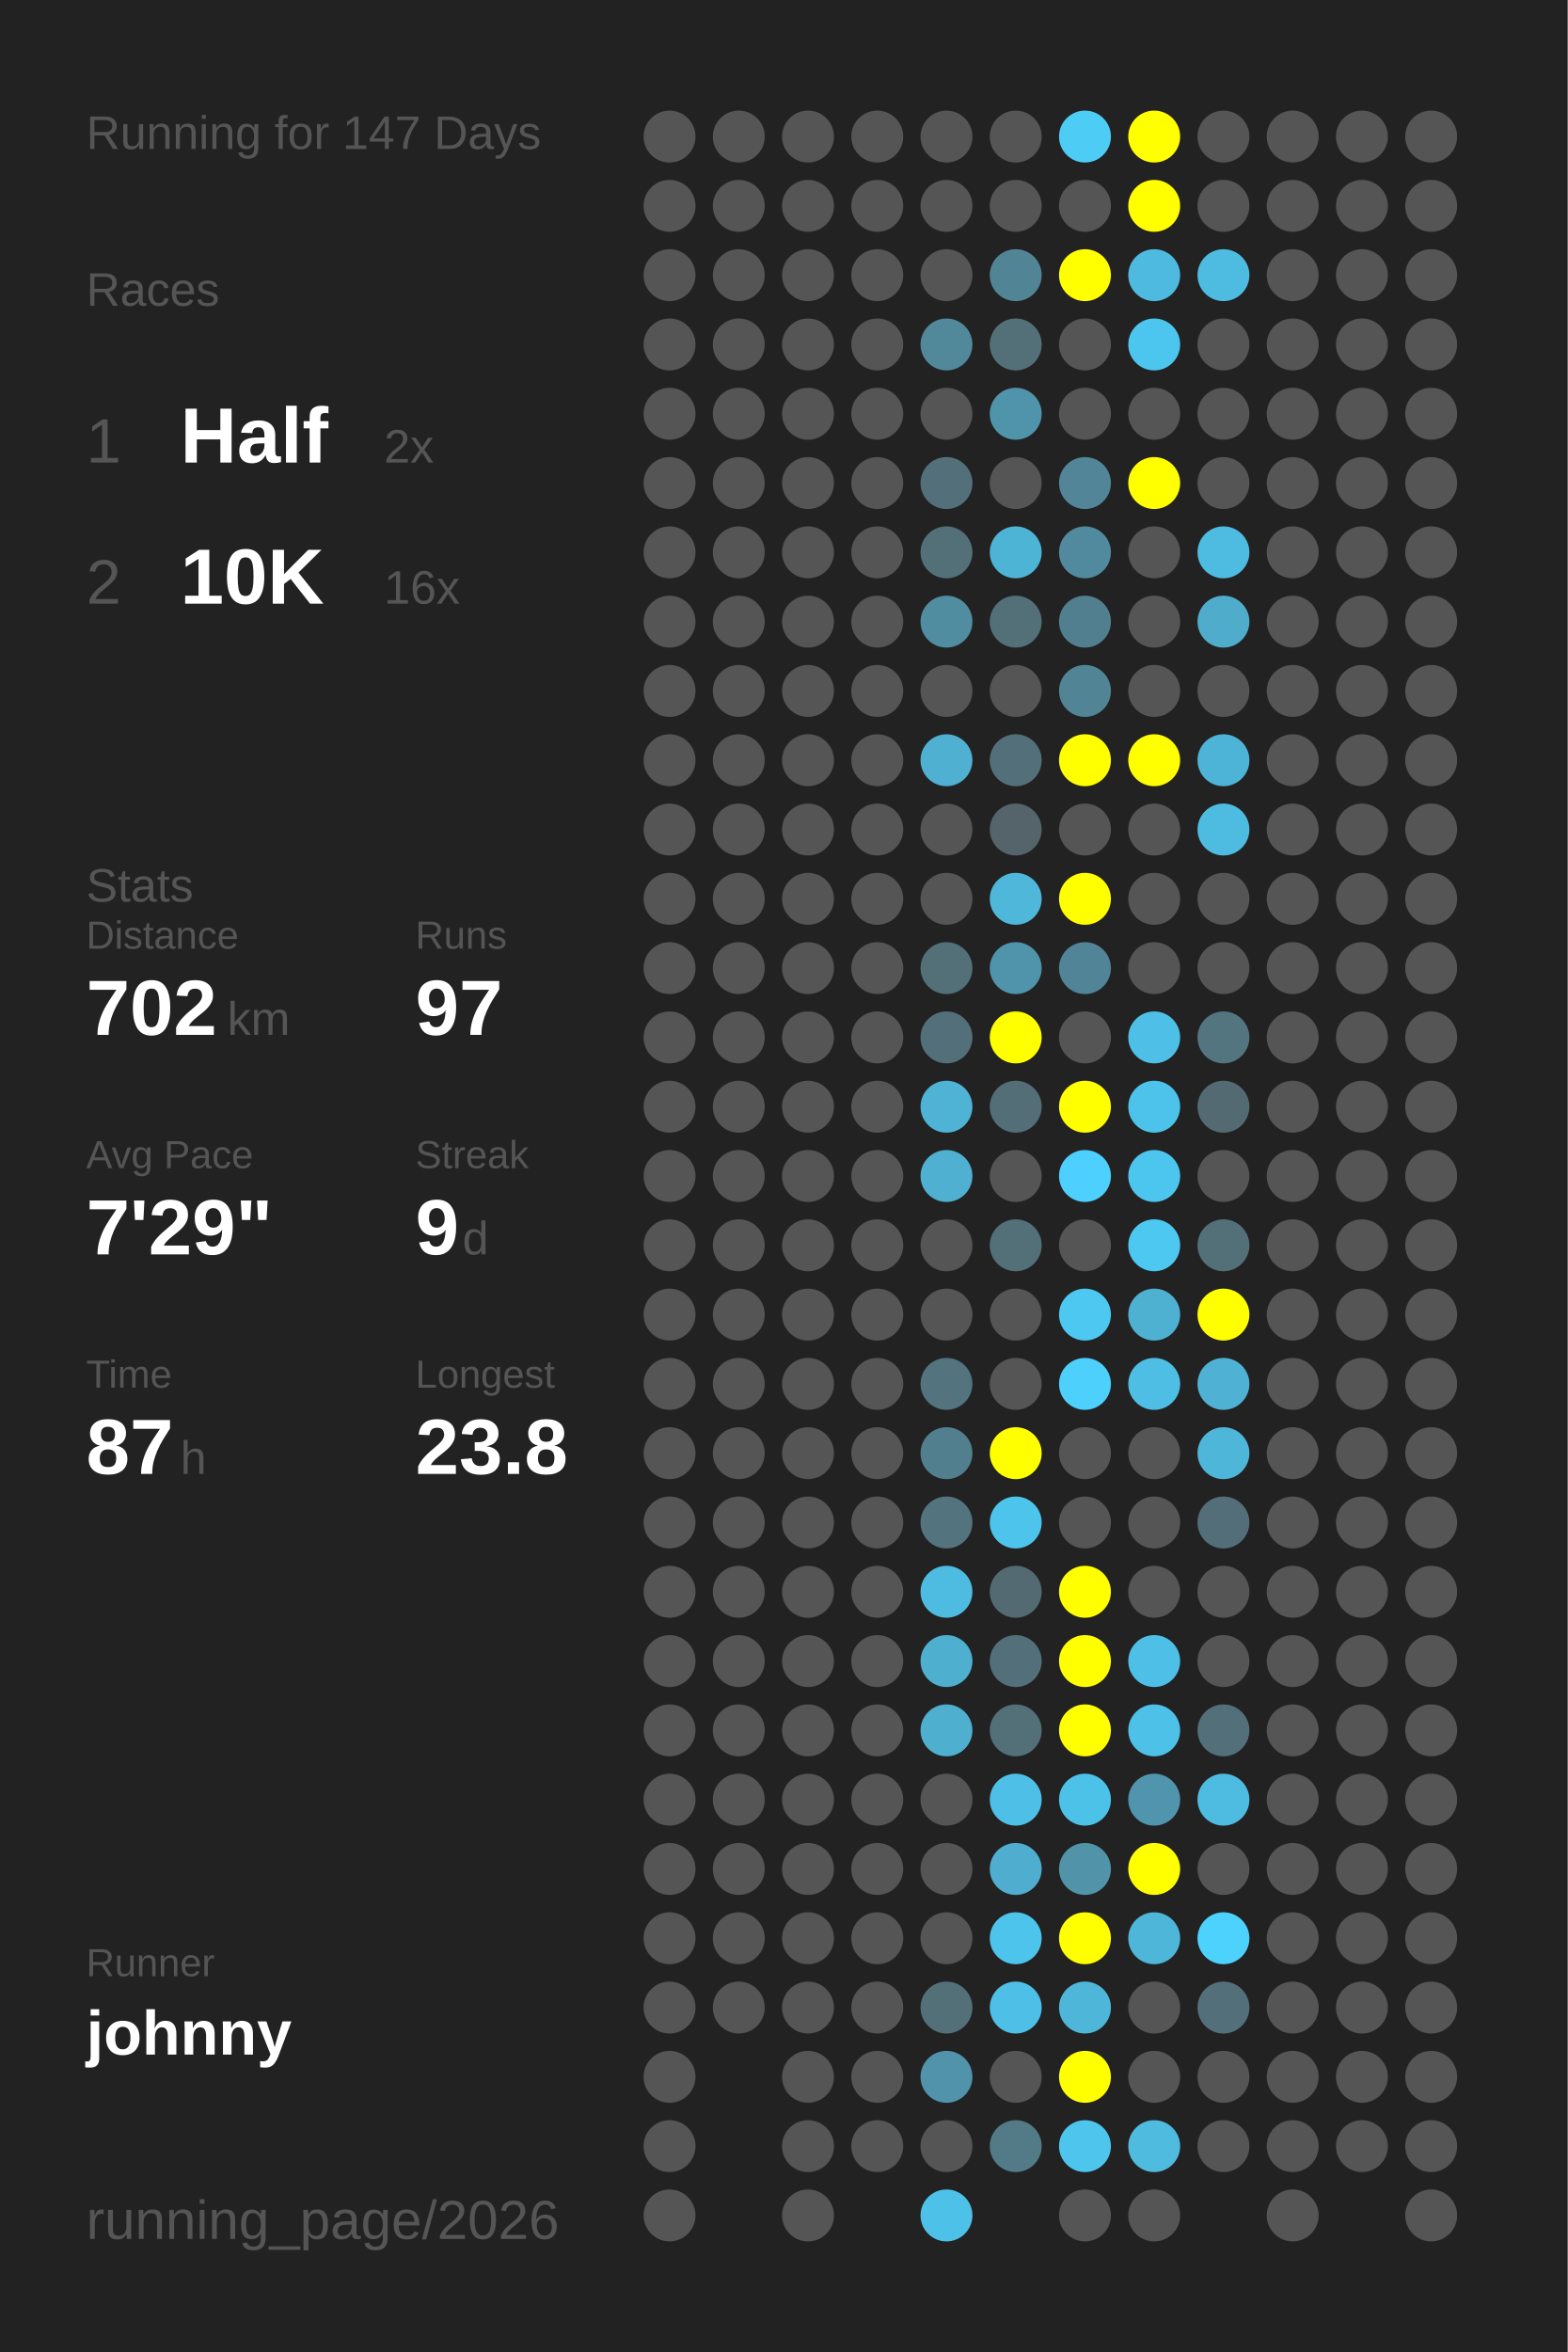
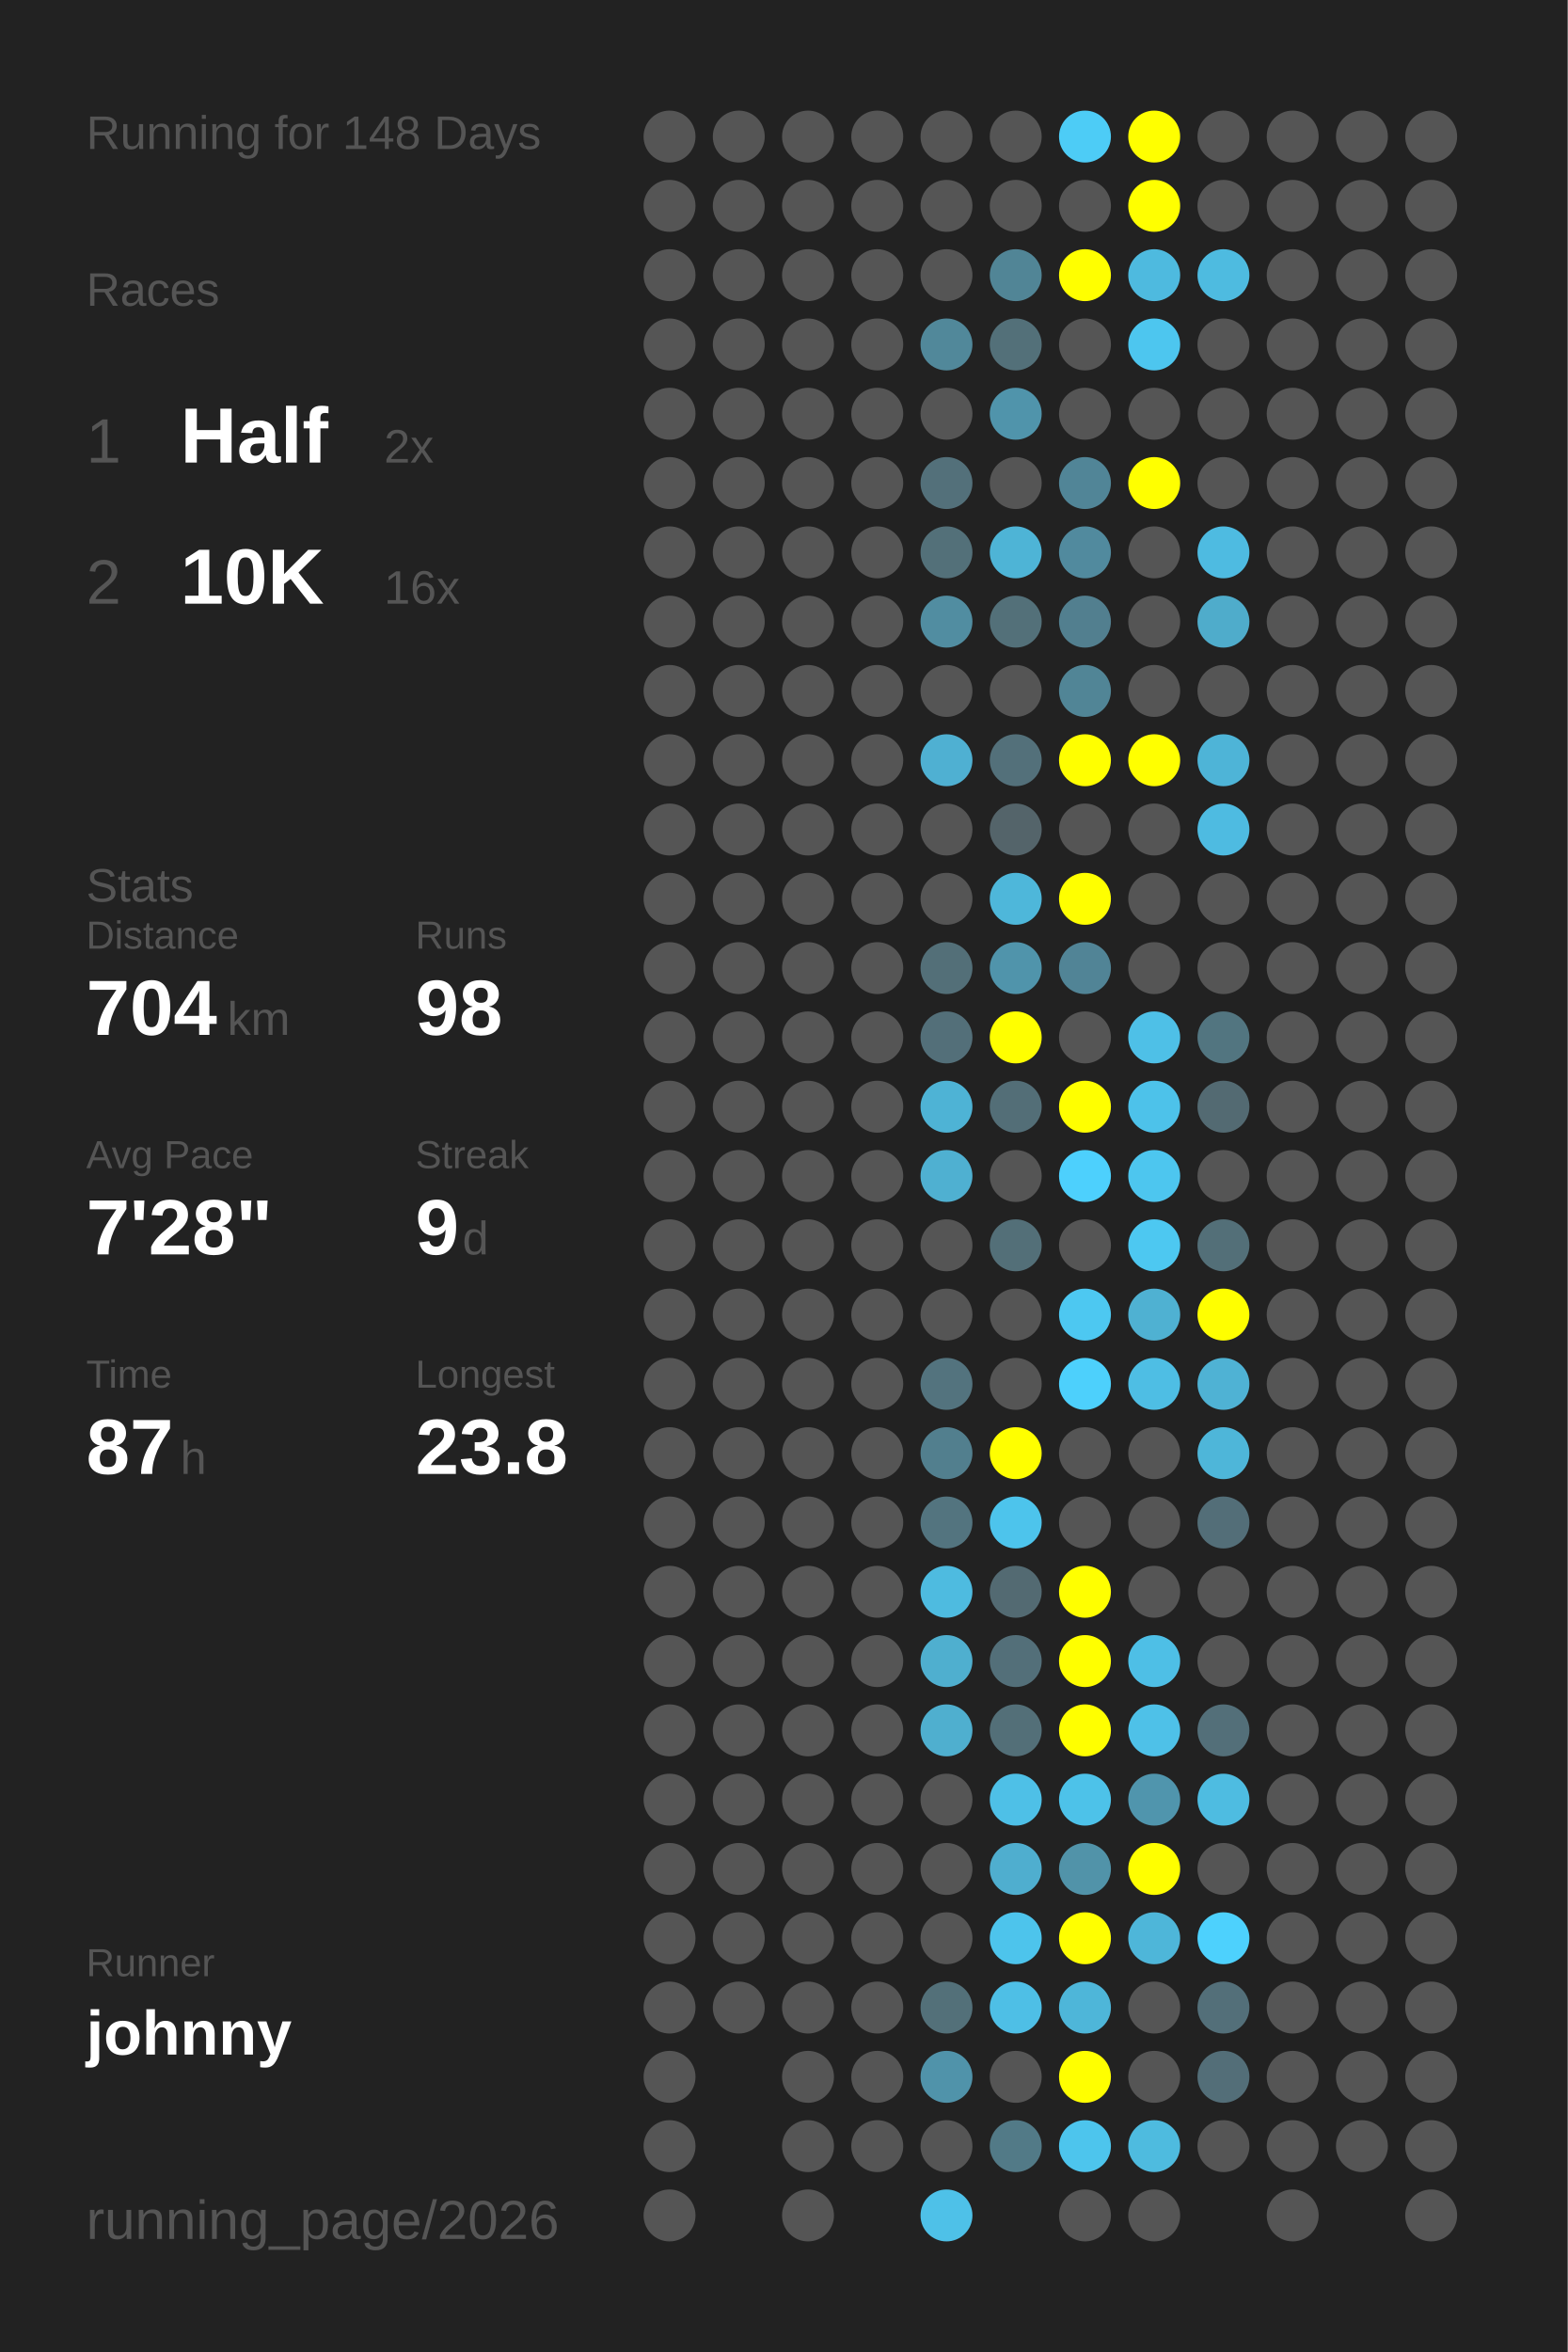
<svg xmlns="http://www.w3.org/2000/svg" baseProfile="full" height="300mm" version="1.1" viewBox="0,0,200,300" width="200mm">
  <defs />
  <rect fill="#222222" height="300" width="200" x="0" y="0" />
-   <text fill="#555555" style="font-size:6px; font-family:Arial;" x="11" y="19">Running for 147 Days</text>
+   <text fill="#555555" style="font-size:6px; font-family:Arial;" x="11" y="19">Running for 148 Days</text>
  <text fill="#555555" style="font-size:6px; font-family:Arial;" x="11" y="39">Races</text>
  <text fill="#555555" style="font-size:8px; font-family:Arial;" x="11" y="59">1</text>
  <text fill="#FFFFFF" style="font-size:10px; font-family:Arial; font-weight:bold;" x="23" y="59">Half</text>
  <text fill="#555555" style="font-size:6px; font-family:Arial;" x="49" y="59">2x</text>
  <text fill="#555555" style="font-size:8px; font-family:Arial;" x="11" y="77">2</text>
  <text fill="#FFFFFF" style="font-size:10px; font-family:Arial; font-weight:bold;" x="23" y="77">10K</text>
  <text fill="#555555" style="font-size:6px; font-family:Arial;" x="49" y="77">16x</text>
  <text fill="#555555" style="font-size:6px; font-family:Arial;" x="11" y="115">Stats</text>
  <text fill="#555555" style="font-size:5px; font-family:Arial;" x="11" y="121">Distance</text>
-   <text fill="#FFFFFF" style="font-size:10px; font-family:Arial; font-weight:bold;" x="11" y="132">702</text>
+   <text fill="#FFFFFF" style="font-size:10px; font-family:Arial; font-weight:bold;" x="11" y="132">704</text>
  <text fill="#555555" style="font-size:6px; font-family:Arial;" x="29" y="132">km</text>
  <text fill="#555555" style="font-size:5px; font-family:Arial;" x="53" y="121">Runs</text>
-   <text fill="#FFFFFF" style="font-size:10px; font-family:Arial; font-weight:bold;" x="53" y="132">97</text>
+   <text fill="#FFFFFF" style="font-size:10px; font-family:Arial; font-weight:bold;" x="53" y="132">98</text>
  <text fill="#555555" style="font-size:5px; font-family:Arial;" x="11" y="149">Avg Pace</text>
-   <text fill="#FFFFFF" style="font-size:10px; font-family:Arial; font-weight:bold;" x="11" y="160">7'29"</text>
+   <text fill="#FFFFFF" style="font-size:10px; font-family:Arial; font-weight:bold;" x="11" y="160">7'28"</text>
  <text fill="#555555" style="font-size:5px; font-family:Arial;" x="53" y="149">Streak</text>
  <text fill="#FFFFFF" style="font-size:10px; font-family:Arial; font-weight:bold;" x="53" y="160">9</text>
  <text fill="#555555" style="font-size:6px; font-family:Arial;" x="59" y="160">d</text>
  <text fill="#555555" style="font-size:5px; font-family:Arial;" x="11" y="177">Time</text>
  <text fill="#FFFFFF" style="font-size:10px; font-family:Arial; font-weight:bold;" x="11" y="188">87</text>
  <text fill="#555555" style="font-size:6px; font-family:Arial;" x="23" y="188">h</text>
  <text fill="#555555" style="font-size:5px; font-family:Arial;" x="53" y="177">Longest</text>
  <text fill="#FFFFFF" style="font-size:10px; font-family:Arial; font-weight:bold;" x="53" y="188">23.8</text>
  <text fill="#555555" style="font-size:5px; font-family:Arial;" x="11" y="252.065">Runner</text>
  <text fill="#FFFFFF" style="font-size:8px; font-family:Arial; font-weight:bold;" x="11" y="262.065">johnny</text>
  <text fill="#555555" style="font-size:7px; font-family:Arial;" x="11" y="285.581">running_page/2026</text>
  <circle cx="85.417" cy="17.419" fill="#555555" r="3.312" />
  <circle cx="85.417" cy="26.258" fill="#555555" r="3.312" />
  <circle cx="85.417" cy="35.097" fill="#555555" r="3.312" />
  <circle cx="85.417" cy="43.935" fill="#555555" r="3.312" />
  <circle cx="85.417" cy="52.774" fill="#555555" r="3.312" />
  <circle cx="85.417" cy="61.613" fill="#555555" r="3.312" />
  <circle cx="85.417" cy="70.452" fill="#555555" r="3.312" />
  <circle cx="85.417" cy="79.29" fill="#555555" r="3.312" />
  <circle cx="85.417" cy="88.129" fill="#555555" r="3.312" />
  <circle cx="85.417" cy="96.968" fill="#555555" r="3.312" />
  <circle cx="85.417" cy="105.806" fill="#555555" r="3.312" />
  <circle cx="85.417" cy="114.645" fill="#555555" r="3.312" />
  <circle cx="85.417" cy="123.484" fill="#555555" r="3.312" />
  <circle cx="85.417" cy="132.323" fill="#555555" r="3.312" />
  <circle cx="85.417" cy="141.161" fill="#555555" r="3.312" />
  <circle cx="85.417" cy="150" fill="#555555" r="3.312" />
  <circle cx="85.417" cy="158.839" fill="#555555" r="3.312" />
  <circle cx="85.417" cy="167.677" fill="#555555" r="3.312" />
  <circle cx="85.417" cy="176.516" fill="#555555" r="3.312" />
  <circle cx="85.417" cy="185.355" fill="#555555" r="3.312" />
  <circle cx="85.417" cy="194.194" fill="#555555" r="3.312" />
  <circle cx="85.417" cy="203.032" fill="#555555" r="3.312" />
  <circle cx="85.417" cy="211.871" fill="#555555" r="3.312" />
  <circle cx="85.417" cy="220.71" fill="#555555" r="3.312" />
  <circle cx="85.417" cy="229.548" fill="#555555" r="3.312" />
  <circle cx="85.417" cy="238.387" fill="#555555" r="3.312" />
  <circle cx="85.417" cy="247.226" fill="#555555" r="3.312" />
  <circle cx="85.417" cy="256.065" fill="#555555" r="3.312" />
  <circle cx="85.417" cy="264.903" fill="#555555" r="3.312" />
  <circle cx="85.417" cy="273.742" fill="#555555" r="3.312" />
  <circle cx="85.417" cy="282.581" fill="#555555" r="3.312" />
  <circle cx="94.25" cy="17.419" fill="#555555" r="3.312" />
  <circle cx="94.25" cy="26.258" fill="#555555" r="3.312" />
  <circle cx="94.25" cy="35.097" fill="#555555" r="3.312" />
  <circle cx="94.25" cy="43.935" fill="#555555" r="3.312" />
  <circle cx="94.25" cy="52.774" fill="#555555" r="3.312" />
  <circle cx="94.25" cy="61.613" fill="#555555" r="3.312" />
  <circle cx="94.25" cy="70.452" fill="#555555" r="3.312" />
  <circle cx="94.25" cy="79.29" fill="#555555" r="3.312" />
  <circle cx="94.25" cy="88.129" fill="#555555" r="3.312" />
  <circle cx="94.25" cy="96.968" fill="#555555" r="3.312" />
  <circle cx="94.25" cy="105.806" fill="#555555" r="3.312" />
  <circle cx="94.25" cy="114.645" fill="#555555" r="3.312" />
  <circle cx="94.25" cy="123.484" fill="#555555" r="3.312" />
  <circle cx="94.25" cy="132.323" fill="#555555" r="3.312" />
  <circle cx="94.25" cy="141.161" fill="#555555" r="3.312" />
  <circle cx="94.25" cy="150" fill="#555555" r="3.312" />
  <circle cx="94.25" cy="158.839" fill="#555555" r="3.312" />
  <circle cx="94.25" cy="167.677" fill="#555555" r="3.312" />
  <circle cx="94.25" cy="176.516" fill="#555555" r="3.312" />
  <circle cx="94.25" cy="185.355" fill="#555555" r="3.312" />
  <circle cx="94.25" cy="194.194" fill="#555555" r="3.312" />
  <circle cx="94.25" cy="203.032" fill="#555555" r="3.312" />
  <circle cx="94.25" cy="211.871" fill="#555555" r="3.312" />
  <circle cx="94.25" cy="220.71" fill="#555555" r="3.312" />
  <circle cx="94.25" cy="229.548" fill="#555555" r="3.312" />
  <circle cx="94.25" cy="238.387" fill="#555555" r="3.312" />
  <circle cx="94.25" cy="247.226" fill="#555555" r="3.312" />
  <circle cx="94.25" cy="256.065" fill="#555555" r="3.312" />
  <circle cx="103.083" cy="17.419" fill="#555555" r="3.312" />
  <circle cx="103.083" cy="26.258" fill="#555555" r="3.312" />
  <circle cx="103.083" cy="35.097" fill="#555555" r="3.312" />
  <circle cx="103.083" cy="43.935" fill="#555555" r="3.312" />
  <circle cx="103.083" cy="52.774" fill="#555555" r="3.312" />
  <circle cx="103.083" cy="61.613" fill="#555555" r="3.312" />
  <circle cx="103.083" cy="70.452" fill="#555555" r="3.312" />
  <circle cx="103.083" cy="79.29" fill="#555555" r="3.312" />
  <circle cx="103.083" cy="88.129" fill="#555555" r="3.312" />
  <circle cx="103.083" cy="96.968" fill="#555555" r="3.312" />
  <circle cx="103.083" cy="105.806" fill="#555555" r="3.312" />
  <circle cx="103.083" cy="114.645" fill="#555555" r="3.312" />
  <circle cx="103.083" cy="123.484" fill="#555555" r="3.312" />
  <circle cx="103.083" cy="132.323" fill="#555555" r="3.312" />
  <circle cx="103.083" cy="141.161" fill="#555555" r="3.312" />
  <circle cx="103.083" cy="150" fill="#555555" r="3.312" />
  <circle cx="103.083" cy="158.839" fill="#555555" r="3.312" />
  <circle cx="103.083" cy="167.677" fill="#555555" r="3.312" />
  <circle cx="103.083" cy="176.516" fill="#555555" r="3.312" />
  <circle cx="103.083" cy="185.355" fill="#555555" r="3.312" />
  <circle cx="103.083" cy="194.194" fill="#555555" r="3.312" />
  <circle cx="103.083" cy="203.032" fill="#555555" r="3.312" />
  <circle cx="103.083" cy="211.871" fill="#555555" r="3.312" />
  <circle cx="103.083" cy="220.71" fill="#555555" r="3.312" />
  <circle cx="103.083" cy="229.548" fill="#555555" r="3.312" />
  <circle cx="103.083" cy="238.387" fill="#555555" r="3.312" />
  <circle cx="103.083" cy="247.226" fill="#555555" r="3.312" />
  <circle cx="103.083" cy="256.065" fill="#555555" r="3.312" />
  <circle cx="103.083" cy="264.903" fill="#555555" r="3.312" />
  <circle cx="103.083" cy="273.742" fill="#555555" r="3.312" />
  <circle cx="103.083" cy="282.581" fill="#555555" r="3.312" />
  <circle cx="111.917" cy="17.419" fill="#555555" r="3.312" />
  <circle cx="111.917" cy="26.258" fill="#555555" r="3.312" />
  <circle cx="111.917" cy="35.097" fill="#555555" r="3.312" />
  <circle cx="111.917" cy="43.935" fill="#555555" r="3.312" />
  <circle cx="111.917" cy="52.774" fill="#555555" r="3.312" />
  <circle cx="111.917" cy="61.613" fill="#555555" r="3.312" />
  <circle cx="111.917" cy="70.452" fill="#555555" r="3.312" />
  <circle cx="111.917" cy="79.29" fill="#555555" r="3.312" />
  <circle cx="111.917" cy="88.129" fill="#555555" r="3.312" />
  <circle cx="111.917" cy="96.968" fill="#555555" r="3.312" />
  <circle cx="111.917" cy="105.806" fill="#555555" r="3.312" />
  <circle cx="111.917" cy="114.645" fill="#555555" r="3.312" />
  <circle cx="111.917" cy="123.484" fill="#555555" r="3.312" />
  <circle cx="111.917" cy="132.323" fill="#555555" r="3.312" />
  <circle cx="111.917" cy="141.161" fill="#555555" r="3.312" />
  <circle cx="111.917" cy="150" fill="#555555" r="3.312" />
  <circle cx="111.917" cy="158.839" fill="#555555" r="3.312" />
  <circle cx="111.917" cy="167.677" fill="#555555" r="3.312" />
  <circle cx="111.917" cy="176.516" fill="#555555" r="3.312" />
  <circle cx="111.917" cy="185.355" fill="#555555" r="3.312" />
  <circle cx="111.917" cy="194.194" fill="#555555" r="3.312" />
  <circle cx="111.917" cy="203.032" fill="#555555" r="3.312" />
  <circle cx="111.917" cy="211.871" fill="#555555" r="3.312" />
  <circle cx="111.917" cy="220.71" fill="#555555" r="3.312" />
  <circle cx="111.917" cy="229.548" fill="#555555" r="3.312" />
  <circle cx="111.917" cy="238.387" fill="#555555" r="3.312" />
  <circle cx="111.917" cy="247.226" fill="#555555" r="3.312" />
  <circle cx="111.917" cy="256.065" fill="#555555" r="3.312" />
  <circle cx="111.917" cy="264.903" fill="#555555" r="3.312" />
  <circle cx="111.917" cy="273.742" fill="#555555" r="3.312" />
  <circle cx="120.75" cy="17.419" fill="#555555" r="3.312" />
  <circle cx="120.75" cy="26.258" fill="#555555" r="3.312" />
  <circle cx="120.75" cy="35.097" fill="#555555" r="3.312" />
  <circle cx="120.75" cy="43.935" fill="#51889a" r="3.312" />
  <circle cx="120.75" cy="52.774" fill="#555555" r="3.312" />
  <circle cx="120.75" cy="61.613" fill="#53707a" r="3.312" />
  <circle cx="120.75" cy="70.452" fill="#537079" r="3.312" />
  <circle cx="120.75" cy="79.29" fill="#518da1" r="3.312" />
  <circle cx="120.75" cy="88.129" fill="#555555" r="3.312" />
  <circle cx="120.75" cy="96.968" fill="#4fb0d2" r="3.312" />
  <circle cx="120.75" cy="105.806" fill="#555555" r="3.312" />
  <circle cx="120.75" cy="114.645" fill="#555555" r="3.312" />
  <circle cx="120.75" cy="123.484" fill="#536f78" r="3.312" />
  <circle cx="120.75" cy="132.323" fill="#536f79" r="3.312" />
  <circle cx="120.75" cy="141.161" fill="#4eb3d5" r="3.312" />
  <circle cx="120.75" cy="150" fill="#4fb0d1" r="3.312" />
  <circle cx="120.75" cy="158.839" fill="#555555" r="3.312" />
  <circle cx="120.75" cy="167.677" fill="#555555" r="3.312" />
  <circle cx="120.75" cy="176.516" fill="#53737e" r="3.312" />
  <circle cx="120.75" cy="185.355" fill="#527f8e" r="3.312" />
  <circle cx="120.75" cy="194.194" fill="#53747f" r="3.312" />
  <circle cx="120.75" cy="203.032" fill="#4ebbe0" r="3.312" />
  <circle cx="120.75" cy="211.871" fill="#4fafcf" r="3.312" />
  <circle cx="120.75" cy="220.71" fill="#4fafcf" r="3.312" />
  <circle cx="120.75" cy="229.548" fill="#555555" r="3.312" />
  <circle cx="120.75" cy="238.387" fill="#555555" r="3.312" />
  <circle cx="120.75" cy="247.226" fill="#555555" r="3.312" />
  <circle cx="120.75" cy="256.065" fill="#537079" r="3.312" />
  <circle cx="120.75" cy="264.903" fill="#5093aa" r="3.312" />
  <circle cx="120.75" cy="273.742" fill="#555555" r="3.312" />
  <circle cx="120.75" cy="282.581" fill="#4ec1e8" r="3.312" />
  <circle cx="129.583" cy="17.419" fill="#555555" r="3.312" />
  <circle cx="129.583" cy="26.258" fill="#555555" r="3.312" />
  <circle cx="129.583" cy="35.097" fill="#518596" r="3.312" />
  <circle cx="129.583" cy="43.935" fill="#537079" r="3.312" />
  <circle cx="129.583" cy="52.774" fill="#5094ab" r="3.312" />
  <circle cx="129.583" cy="61.613" fill="#555555" r="3.312" />
  <circle cx="129.583" cy="70.452" fill="#4eb4d6" r="3.312" />
  <circle cx="129.583" cy="79.29" fill="#537079" r="3.312" />
  <circle cx="129.583" cy="88.129" fill="#555555" r="3.312" />
  <circle cx="129.583" cy="96.968" fill="#53707a" r="3.312" />
  <circle cx="129.583" cy="105.806" fill="#54646a" r="3.312" />
  <circle cx="129.583" cy="114.645" fill="#4eb7da" r="3.312" />
  <circle cx="129.583" cy="123.484" fill="#5094ab" r="3.312" />
  <circle cx="129.583" cy="132.323" fill="#FFFF00" r="3.312" />
  <circle cx="129.583" cy="141.161" fill="#536e77" r="3.312" />
  <circle cx="129.583" cy="150" fill="#555555" r="3.312" />
  <circle cx="129.583" cy="158.839" fill="#536f78" r="3.312" />
  <circle cx="129.583" cy="167.677" fill="#555555" r="3.312" />
  <circle cx="129.583" cy="176.516" fill="#555555" r="3.312" />
  <circle cx="129.583" cy="185.355" fill="#FFFF00" r="3.312" />
  <circle cx="129.583" cy="194.194" fill="#4dc4ec" r="3.312" />
  <circle cx="129.583" cy="203.032" fill="#536a72" r="3.312" />
  <circle cx="129.583" cy="211.871" fill="#536f79" r="3.312" />
  <circle cx="129.583" cy="220.71" fill="#536f78" r="3.312" />
  <circle cx="129.583" cy="229.548" fill="#4ec0e7" r="3.312" />
  <circle cx="129.583" cy="238.387" fill="#4faecf" r="3.312" />
  <circle cx="129.583" cy="247.226" fill="#4dc4ec" r="3.312" />
  <circle cx="129.583" cy="256.065" fill="#4ebfe6" r="3.312" />
  <circle cx="129.583" cy="264.903" fill="#555555" r="3.312" />
  <circle cx="129.583" cy="273.742" fill="#527a87" r="3.312" />
  <circle cx="138.417" cy="17.419" fill="#4dccf6" r="3.312" />
  <circle cx="138.417" cy="26.258" fill="#555555" r="3.312" />
  <circle cx="138.417" cy="35.097" fill="#FFFF00" r="3.312" />
  <circle cx="138.417" cy="43.935" fill="#555555" r="3.312" />
  <circle cx="138.417" cy="52.774" fill="#555555" r="3.312" />
  <circle cx="138.417" cy="61.613" fill="#518597" r="3.312" />
  <circle cx="138.417" cy="70.452" fill="#518a9e" r="3.312" />
  <circle cx="138.417" cy="79.29" fill="#527f8f" r="3.312" />
  <circle cx="138.417" cy="88.129" fill="#518596" r="3.312" />
  <circle cx="138.417" cy="96.968" fill="#FFFF00" r="3.312" />
  <circle cx="138.417" cy="105.806" fill="#555555" r="3.312" />
  <circle cx="138.417" cy="114.645" fill="#FFFF00" r="3.312" />
  <circle cx="138.417" cy="123.484" fill="#518496" r="3.312" />
  <circle cx="138.417" cy="132.323" fill="#555555" r="3.312" />
  <circle cx="138.417" cy="141.161" fill="#FFFF00" r="3.312" />
  <circle cx="138.417" cy="150" fill="#4dd0fd" r="3.312" />
  <circle cx="138.417" cy="158.839" fill="#555555" r="3.312" />
  <circle cx="138.417" cy="167.677" fill="#4dc8f1" r="3.312" />
  <circle cx="138.417" cy="176.516" fill="#4dd0fc" r="3.312" />
  <circle cx="138.417" cy="185.355" fill="#555555" r="3.312" />
  <circle cx="138.417" cy="194.194" fill="#555555" r="3.312" />
  <circle cx="138.417" cy="203.032" fill="#FFFF00" r="3.312" />
  <circle cx="138.417" cy="211.871" fill="#FFFF00" r="3.312" />
  <circle cx="138.417" cy="220.71" fill="#FFFF00" r="3.312" />
  <circle cx="138.417" cy="229.548" fill="#4dc2e9" r="3.312" />
  <circle cx="138.417" cy="238.387" fill="#5193a9" r="3.312" />
  <circle cx="138.417" cy="247.226" fill="#FFFF00" r="3.312" />
  <circle cx="138.417" cy="256.065" fill="#4eb6d9" r="3.312" />
  <circle cx="138.417" cy="264.903" fill="#FFFF00" r="3.312" />
  <circle cx="138.417" cy="273.742" fill="#4dc5ed" r="3.312" />
  <circle cx="138.417" cy="282.581" fill="#555555" r="3.312" />
  <circle cx="147.25" cy="17.419" fill="#FFFF00" r="3.312" />
  <circle cx="147.25" cy="26.258" fill="#FFFF00" r="3.312" />
  <circle cx="147.25" cy="35.097" fill="#4ebadf" r="3.312" />
  <circle cx="147.25" cy="43.935" fill="#4dc6ef" r="3.312" />
  <circle cx="147.25" cy="52.774" fill="#555555" r="3.312" />
  <circle cx="147.25" cy="61.613" fill="#FFFF00" r="3.312" />
  <circle cx="147.25" cy="70.452" fill="#555555" r="3.312" />
  <circle cx="147.25" cy="79.29" fill="#555555" r="3.312" />
  <circle cx="147.25" cy="88.129" fill="#555555" r="3.312" />
  <circle cx="147.25" cy="96.968" fill="#FFFF00" r="3.312" />
  <circle cx="147.25" cy="105.806" fill="#555555" r="3.312" />
  <circle cx="147.25" cy="114.645" fill="#555555" r="3.312" />
  <circle cx="147.25" cy="123.484" fill="#555555" r="3.312" />
  <circle cx="147.25" cy="132.323" fill="#4ec0e7" r="3.312" />
  <circle cx="147.25" cy="141.161" fill="#4dc2ea" r="3.312" />
  <circle cx="147.25" cy="150" fill="#4dc6ef" r="3.312" />
  <circle cx="147.25" cy="158.839" fill="#4dc8f1" r="3.312" />
  <circle cx="147.25" cy="167.677" fill="#4fb1d2" r="3.312" />
  <circle cx="147.25" cy="176.516" fill="#4ebee4" r="3.312" />
  <circle cx="147.25" cy="185.355" fill="#555555" r="3.312" />
  <circle cx="147.25" cy="194.194" fill="#555555" r="3.312" />
  <circle cx="147.25" cy="203.032" fill="#555555" r="3.312" />
  <circle cx="147.25" cy="211.871" fill="#4ebfe6" r="3.312" />
  <circle cx="147.25" cy="220.71" fill="#4ec1e8" r="3.312" />
  <circle cx="147.25" cy="229.548" fill="#5095ad" r="3.312" />
  <circle cx="147.25" cy="238.387" fill="#FFFF00" r="3.312" />
  <circle cx="147.25" cy="247.226" fill="#4eb6d9" r="3.312" />
  <circle cx="147.25" cy="256.065" fill="#555555" r="3.312" />
  <circle cx="147.25" cy="264.903" fill="#555555" r="3.312" />
  <circle cx="147.25" cy="273.742" fill="#4ebbdf" r="3.312" />
  <circle cx="147.25" cy="282.581" fill="#555555" r="3.312" />
  <circle cx="156.083" cy="17.419" fill="#555555" r="3.312" />
  <circle cx="156.083" cy="26.258" fill="#555555" r="3.312" />
  <circle cx="156.083" cy="35.097" fill="#4ebbe0" r="3.312" />
  <circle cx="156.083" cy="43.935" fill="#555555" r="3.312" />
  <circle cx="156.083" cy="52.774" fill="#555555" r="3.312" />
  <circle cx="156.083" cy="61.613" fill="#555555" r="3.312" />
  <circle cx="156.083" cy="70.452" fill="#4ebbe1" r="3.312" />
  <circle cx="156.083" cy="79.29" fill="#4faccb" r="3.312" />
  <circle cx="156.083" cy="88.129" fill="#555555" r="3.312" />
  <circle cx="156.083" cy="96.968" fill="#4eb4d7" r="3.312" />
  <circle cx="156.083" cy="105.806" fill="#4ebbe1" r="3.312" />
  <circle cx="156.083" cy="114.645" fill="#555555" r="3.312" />
  <circle cx="156.083" cy="123.484" fill="#555555" r="3.312" />
  <circle cx="156.083" cy="132.323" fill="#527580" r="3.312" />
  <circle cx="156.083" cy="141.161" fill="#536a72" r="3.312" />
  <circle cx="156.083" cy="150" fill="#555555" r="3.312" />
  <circle cx="156.083" cy="158.839" fill="#536f78" r="3.312" />
  <circle cx="156.083" cy="167.677" fill="#FFFF00" r="3.312" />
  <circle cx="156.083" cy="176.516" fill="#4fb2d4" r="3.312" />
  <circle cx="156.083" cy="185.355" fill="#4eb6d9" r="3.312" />
  <circle cx="156.083" cy="194.194" fill="#536e78" r="3.312" />
  <circle cx="156.083" cy="203.032" fill="#555555" r="3.312" />
  <circle cx="156.083" cy="211.871" fill="#555555" r="3.312" />
  <circle cx="156.083" cy="220.71" fill="#536f79" r="3.312" />
  <circle cx="156.083" cy="229.548" fill="#4ebce1" r="3.312" />
  <circle cx="156.083" cy="238.387" fill="#555555" r="3.312" />
  <circle cx="156.083" cy="247.226" fill="#4dd1fd" r="3.312" />
  <circle cx="156.083" cy="256.065" fill="#536f79" r="3.312" />
-   <circle cx="156.083" cy="264.903" fill="#555555" r="3.312" />
+   <circle cx="156.083" cy="264.903" fill="#536e78" r="3.312" />
  <circle cx="156.083" cy="273.742" fill="#555555" r="3.312" />
  <circle cx="164.917" cy="17.419" fill="#555555" r="3.312" />
  <circle cx="164.917" cy="26.258" fill="#555555" r="3.312" />
  <circle cx="164.917" cy="35.097" fill="#555555" r="3.312" />
  <circle cx="164.917" cy="43.935" fill="#555555" r="3.312" />
  <circle cx="164.917" cy="52.774" fill="#555555" r="3.312" />
  <circle cx="164.917" cy="61.613" fill="#555555" r="3.312" />
  <circle cx="164.917" cy="70.452" fill="#555555" r="3.312" />
  <circle cx="164.917" cy="79.29" fill="#555555" r="3.312" />
  <circle cx="164.917" cy="88.129" fill="#555555" r="3.312" />
  <circle cx="164.917" cy="96.968" fill="#555555" r="3.312" />
  <circle cx="164.917" cy="105.806" fill="#555555" r="3.312" />
  <circle cx="164.917" cy="114.645" fill="#555555" r="3.312" />
  <circle cx="164.917" cy="123.484" fill="#555555" r="3.312" />
  <circle cx="164.917" cy="132.323" fill="#555555" r="3.312" />
  <circle cx="164.917" cy="141.161" fill="#555555" r="3.312" />
  <circle cx="164.917" cy="150" fill="#555555" r="3.312" />
  <circle cx="164.917" cy="158.839" fill="#555555" r="3.312" />
  <circle cx="164.917" cy="167.677" fill="#555555" r="3.312" />
  <circle cx="164.917" cy="176.516" fill="#555555" r="3.312" />
  <circle cx="164.917" cy="185.355" fill="#555555" r="3.312" />
  <circle cx="164.917" cy="194.194" fill="#555555" r="3.312" />
  <circle cx="164.917" cy="203.032" fill="#555555" r="3.312" />
  <circle cx="164.917" cy="211.871" fill="#555555" r="3.312" />
  <circle cx="164.917" cy="220.71" fill="#555555" r="3.312" />
  <circle cx="164.917" cy="229.548" fill="#555555" r="3.312" />
  <circle cx="164.917" cy="238.387" fill="#555555" r="3.312" />
  <circle cx="164.917" cy="247.226" fill="#555555" r="3.312" />
  <circle cx="164.917" cy="256.065" fill="#555555" r="3.312" />
  <circle cx="164.917" cy="264.903" fill="#555555" r="3.312" />
  <circle cx="164.917" cy="273.742" fill="#555555" r="3.312" />
  <circle cx="164.917" cy="282.581" fill="#555555" r="3.312" />
  <circle cx="173.75" cy="17.419" fill="#555555" r="3.312" />
  <circle cx="173.75" cy="26.258" fill="#555555" r="3.312" />
  <circle cx="173.75" cy="35.097" fill="#555555" r="3.312" />
  <circle cx="173.75" cy="43.935" fill="#555555" r="3.312" />
  <circle cx="173.75" cy="52.774" fill="#555555" r="3.312" />
  <circle cx="173.75" cy="61.613" fill="#555555" r="3.312" />
  <circle cx="173.75" cy="70.452" fill="#555555" r="3.312" />
  <circle cx="173.75" cy="79.29" fill="#555555" r="3.312" />
  <circle cx="173.75" cy="88.129" fill="#555555" r="3.312" />
  <circle cx="173.75" cy="96.968" fill="#555555" r="3.312" />
  <circle cx="173.75" cy="105.806" fill="#555555" r="3.312" />
  <circle cx="173.75" cy="114.645" fill="#555555" r="3.312" />
  <circle cx="173.75" cy="123.484" fill="#555555" r="3.312" />
  <circle cx="173.75" cy="132.323" fill="#555555" r="3.312" />
  <circle cx="173.75" cy="141.161" fill="#555555" r="3.312" />
  <circle cx="173.75" cy="150" fill="#555555" r="3.312" />
  <circle cx="173.75" cy="158.839" fill="#555555" r="3.312" />
  <circle cx="173.75" cy="167.677" fill="#555555" r="3.312" />
  <circle cx="173.75" cy="176.516" fill="#555555" r="3.312" />
  <circle cx="173.75" cy="185.355" fill="#555555" r="3.312" />
  <circle cx="173.75" cy="194.194" fill="#555555" r="3.312" />
  <circle cx="173.75" cy="203.032" fill="#555555" r="3.312" />
  <circle cx="173.75" cy="211.871" fill="#555555" r="3.312" />
  <circle cx="173.75" cy="220.71" fill="#555555" r="3.312" />
  <circle cx="173.75" cy="229.548" fill="#555555" r="3.312" />
  <circle cx="173.75" cy="238.387" fill="#555555" r="3.312" />
  <circle cx="173.75" cy="247.226" fill="#555555" r="3.312" />
  <circle cx="173.75" cy="256.065" fill="#555555" r="3.312" />
  <circle cx="173.75" cy="264.903" fill="#555555" r="3.312" />
  <circle cx="173.75" cy="273.742" fill="#555555" r="3.312" />
  <circle cx="182.583" cy="17.419" fill="#555555" r="3.312" />
  <circle cx="182.583" cy="26.258" fill="#555555" r="3.312" />
  <circle cx="182.583" cy="35.097" fill="#555555" r="3.312" />
  <circle cx="182.583" cy="43.935" fill="#555555" r="3.312" />
  <circle cx="182.583" cy="52.774" fill="#555555" r="3.312" />
  <circle cx="182.583" cy="61.613" fill="#555555" r="3.312" />
  <circle cx="182.583" cy="70.452" fill="#555555" r="3.312" />
  <circle cx="182.583" cy="79.29" fill="#555555" r="3.312" />
  <circle cx="182.583" cy="88.129" fill="#555555" r="3.312" />
  <circle cx="182.583" cy="96.968" fill="#555555" r="3.312" />
  <circle cx="182.583" cy="105.806" fill="#555555" r="3.312" />
  <circle cx="182.583" cy="114.645" fill="#555555" r="3.312" />
  <circle cx="182.583" cy="123.484" fill="#555555" r="3.312" />
  <circle cx="182.583" cy="132.323" fill="#555555" r="3.312" />
  <circle cx="182.583" cy="141.161" fill="#555555" r="3.312" />
  <circle cx="182.583" cy="150" fill="#555555" r="3.312" />
  <circle cx="182.583" cy="158.839" fill="#555555" r="3.312" />
  <circle cx="182.583" cy="167.677" fill="#555555" r="3.312" />
  <circle cx="182.583" cy="176.516" fill="#555555" r="3.312" />
  <circle cx="182.583" cy="185.355" fill="#555555" r="3.312" />
  <circle cx="182.583" cy="194.194" fill="#555555" r="3.312" />
  <circle cx="182.583" cy="203.032" fill="#555555" r="3.312" />
  <circle cx="182.583" cy="211.871" fill="#555555" r="3.312" />
  <circle cx="182.583" cy="220.71" fill="#555555" r="3.312" />
  <circle cx="182.583" cy="229.548" fill="#555555" r="3.312" />
  <circle cx="182.583" cy="238.387" fill="#555555" r="3.312" />
  <circle cx="182.583" cy="247.226" fill="#555555" r="3.312" />
  <circle cx="182.583" cy="256.065" fill="#555555" r="3.312" />
  <circle cx="182.583" cy="264.903" fill="#555555" r="3.312" />
  <circle cx="182.583" cy="273.742" fill="#555555" r="3.312" />
  <circle cx="182.583" cy="282.581" fill="#555555" r="3.312" />
</svg>
